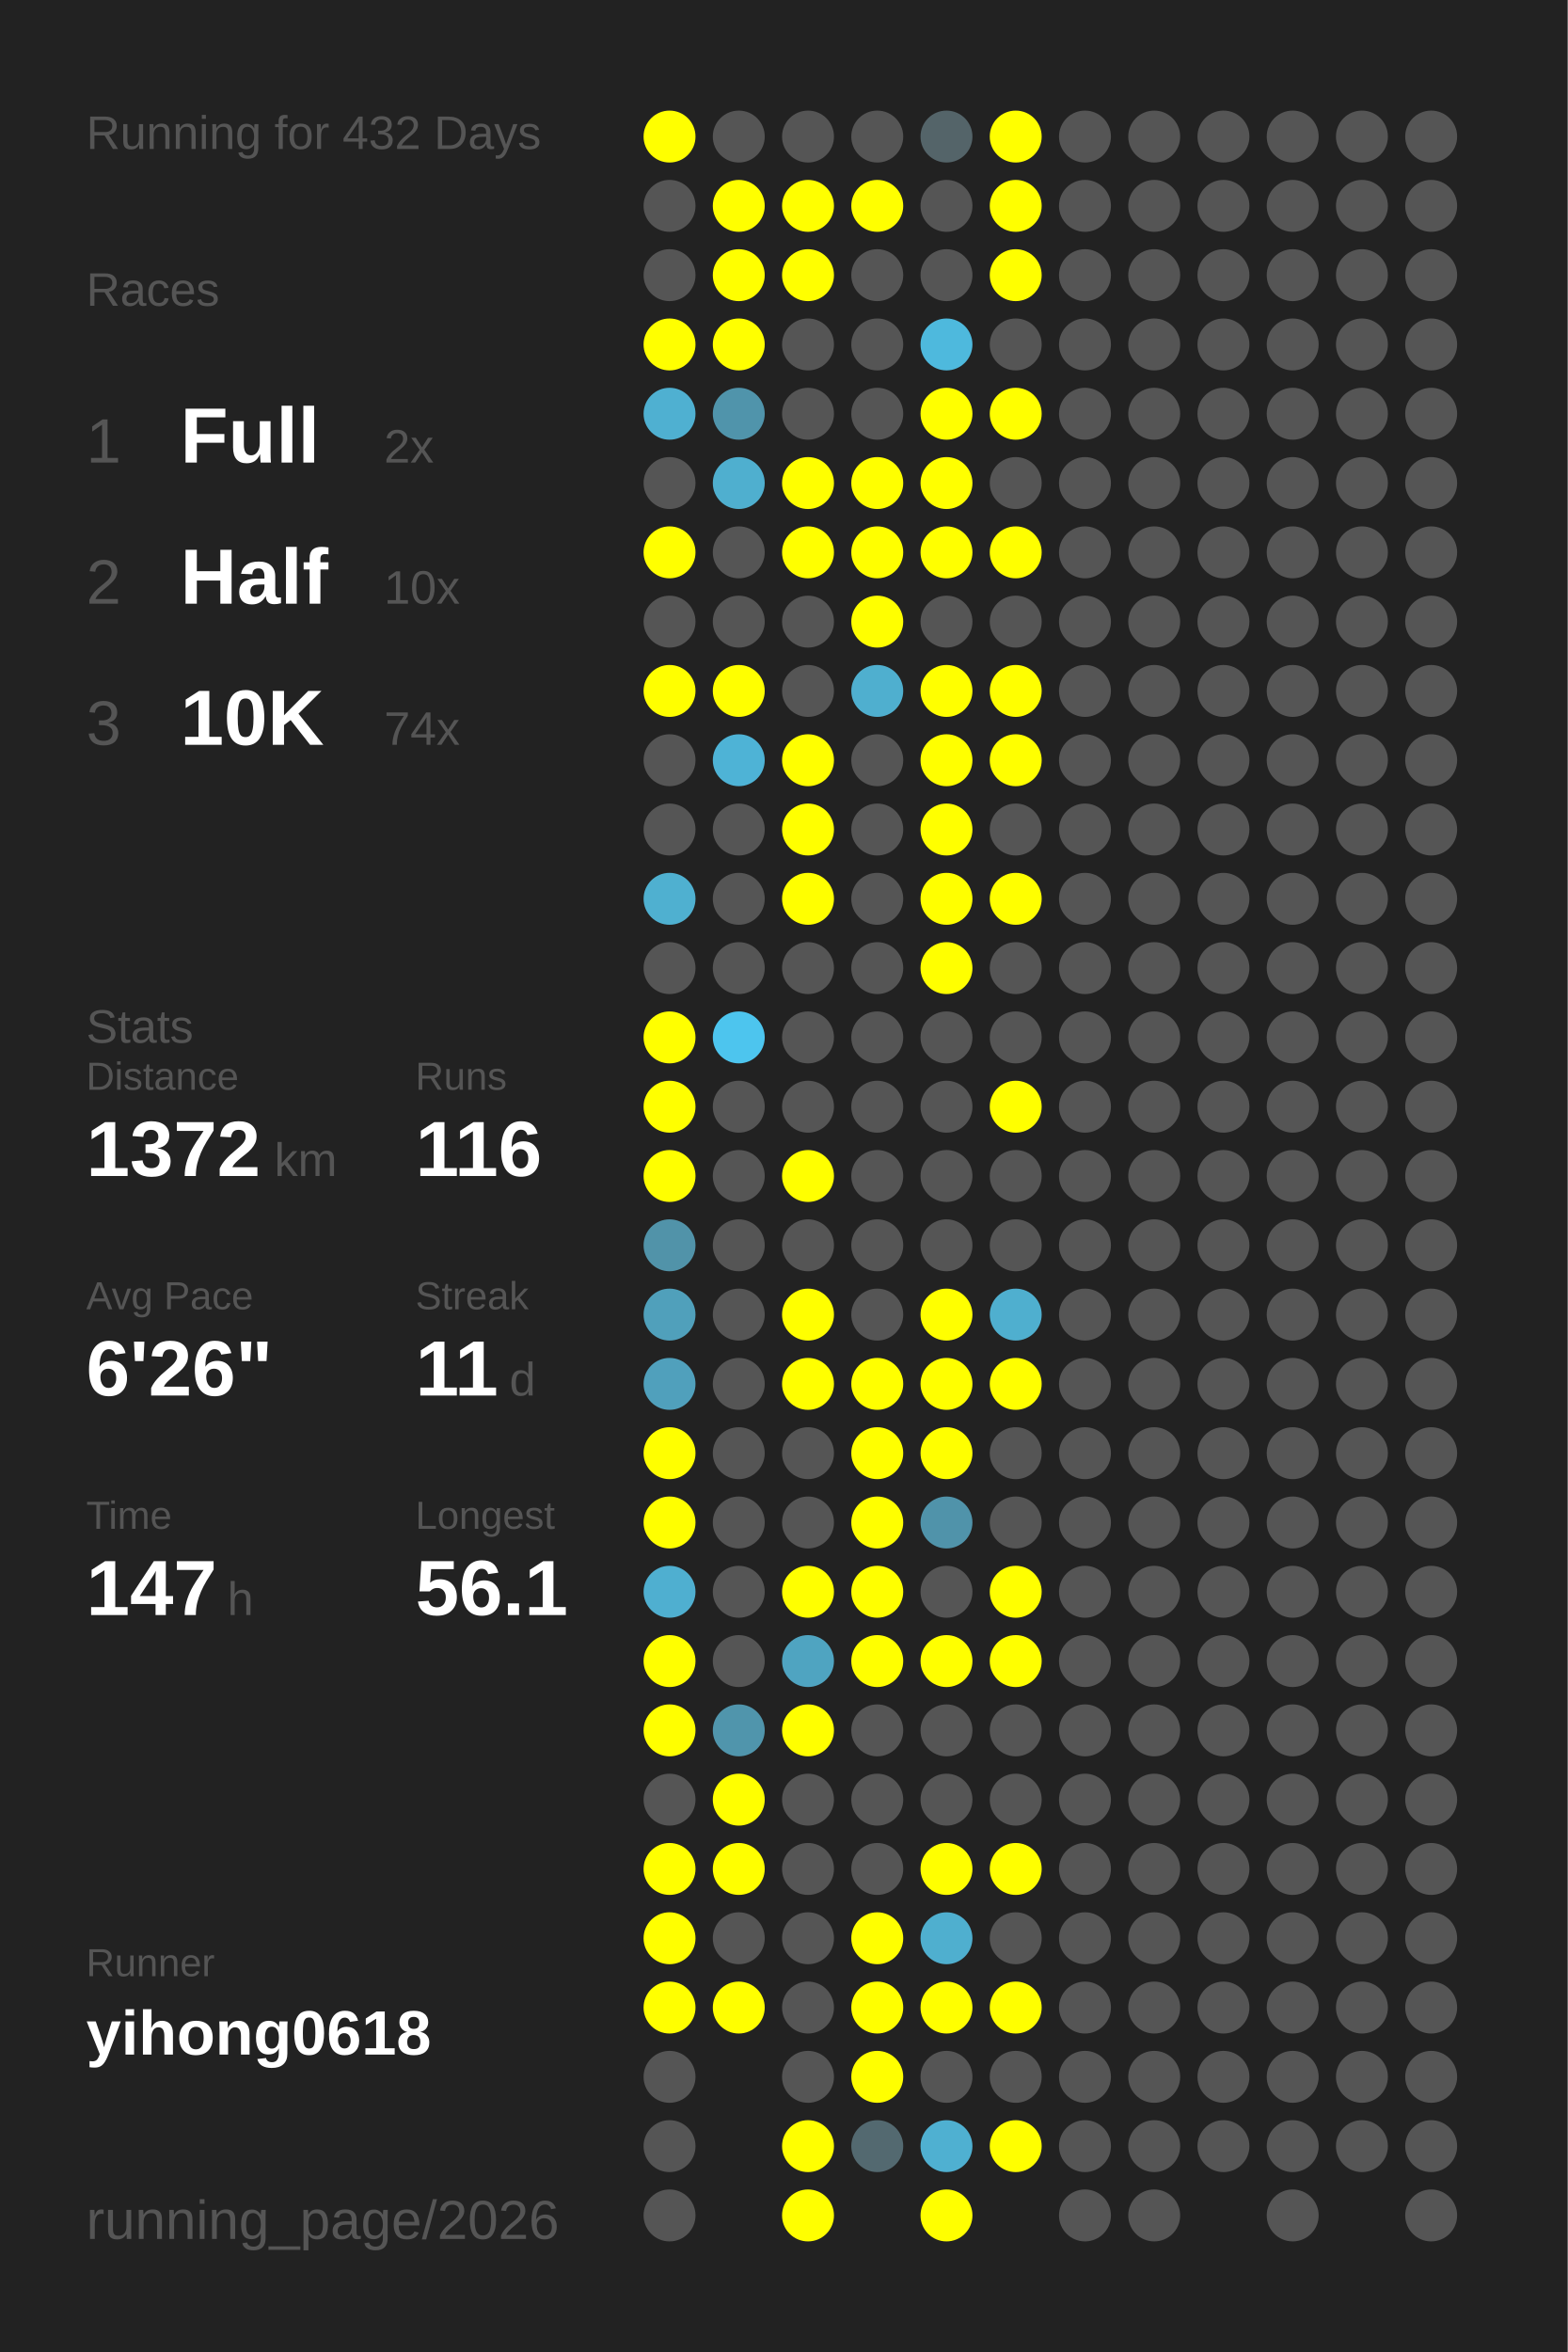
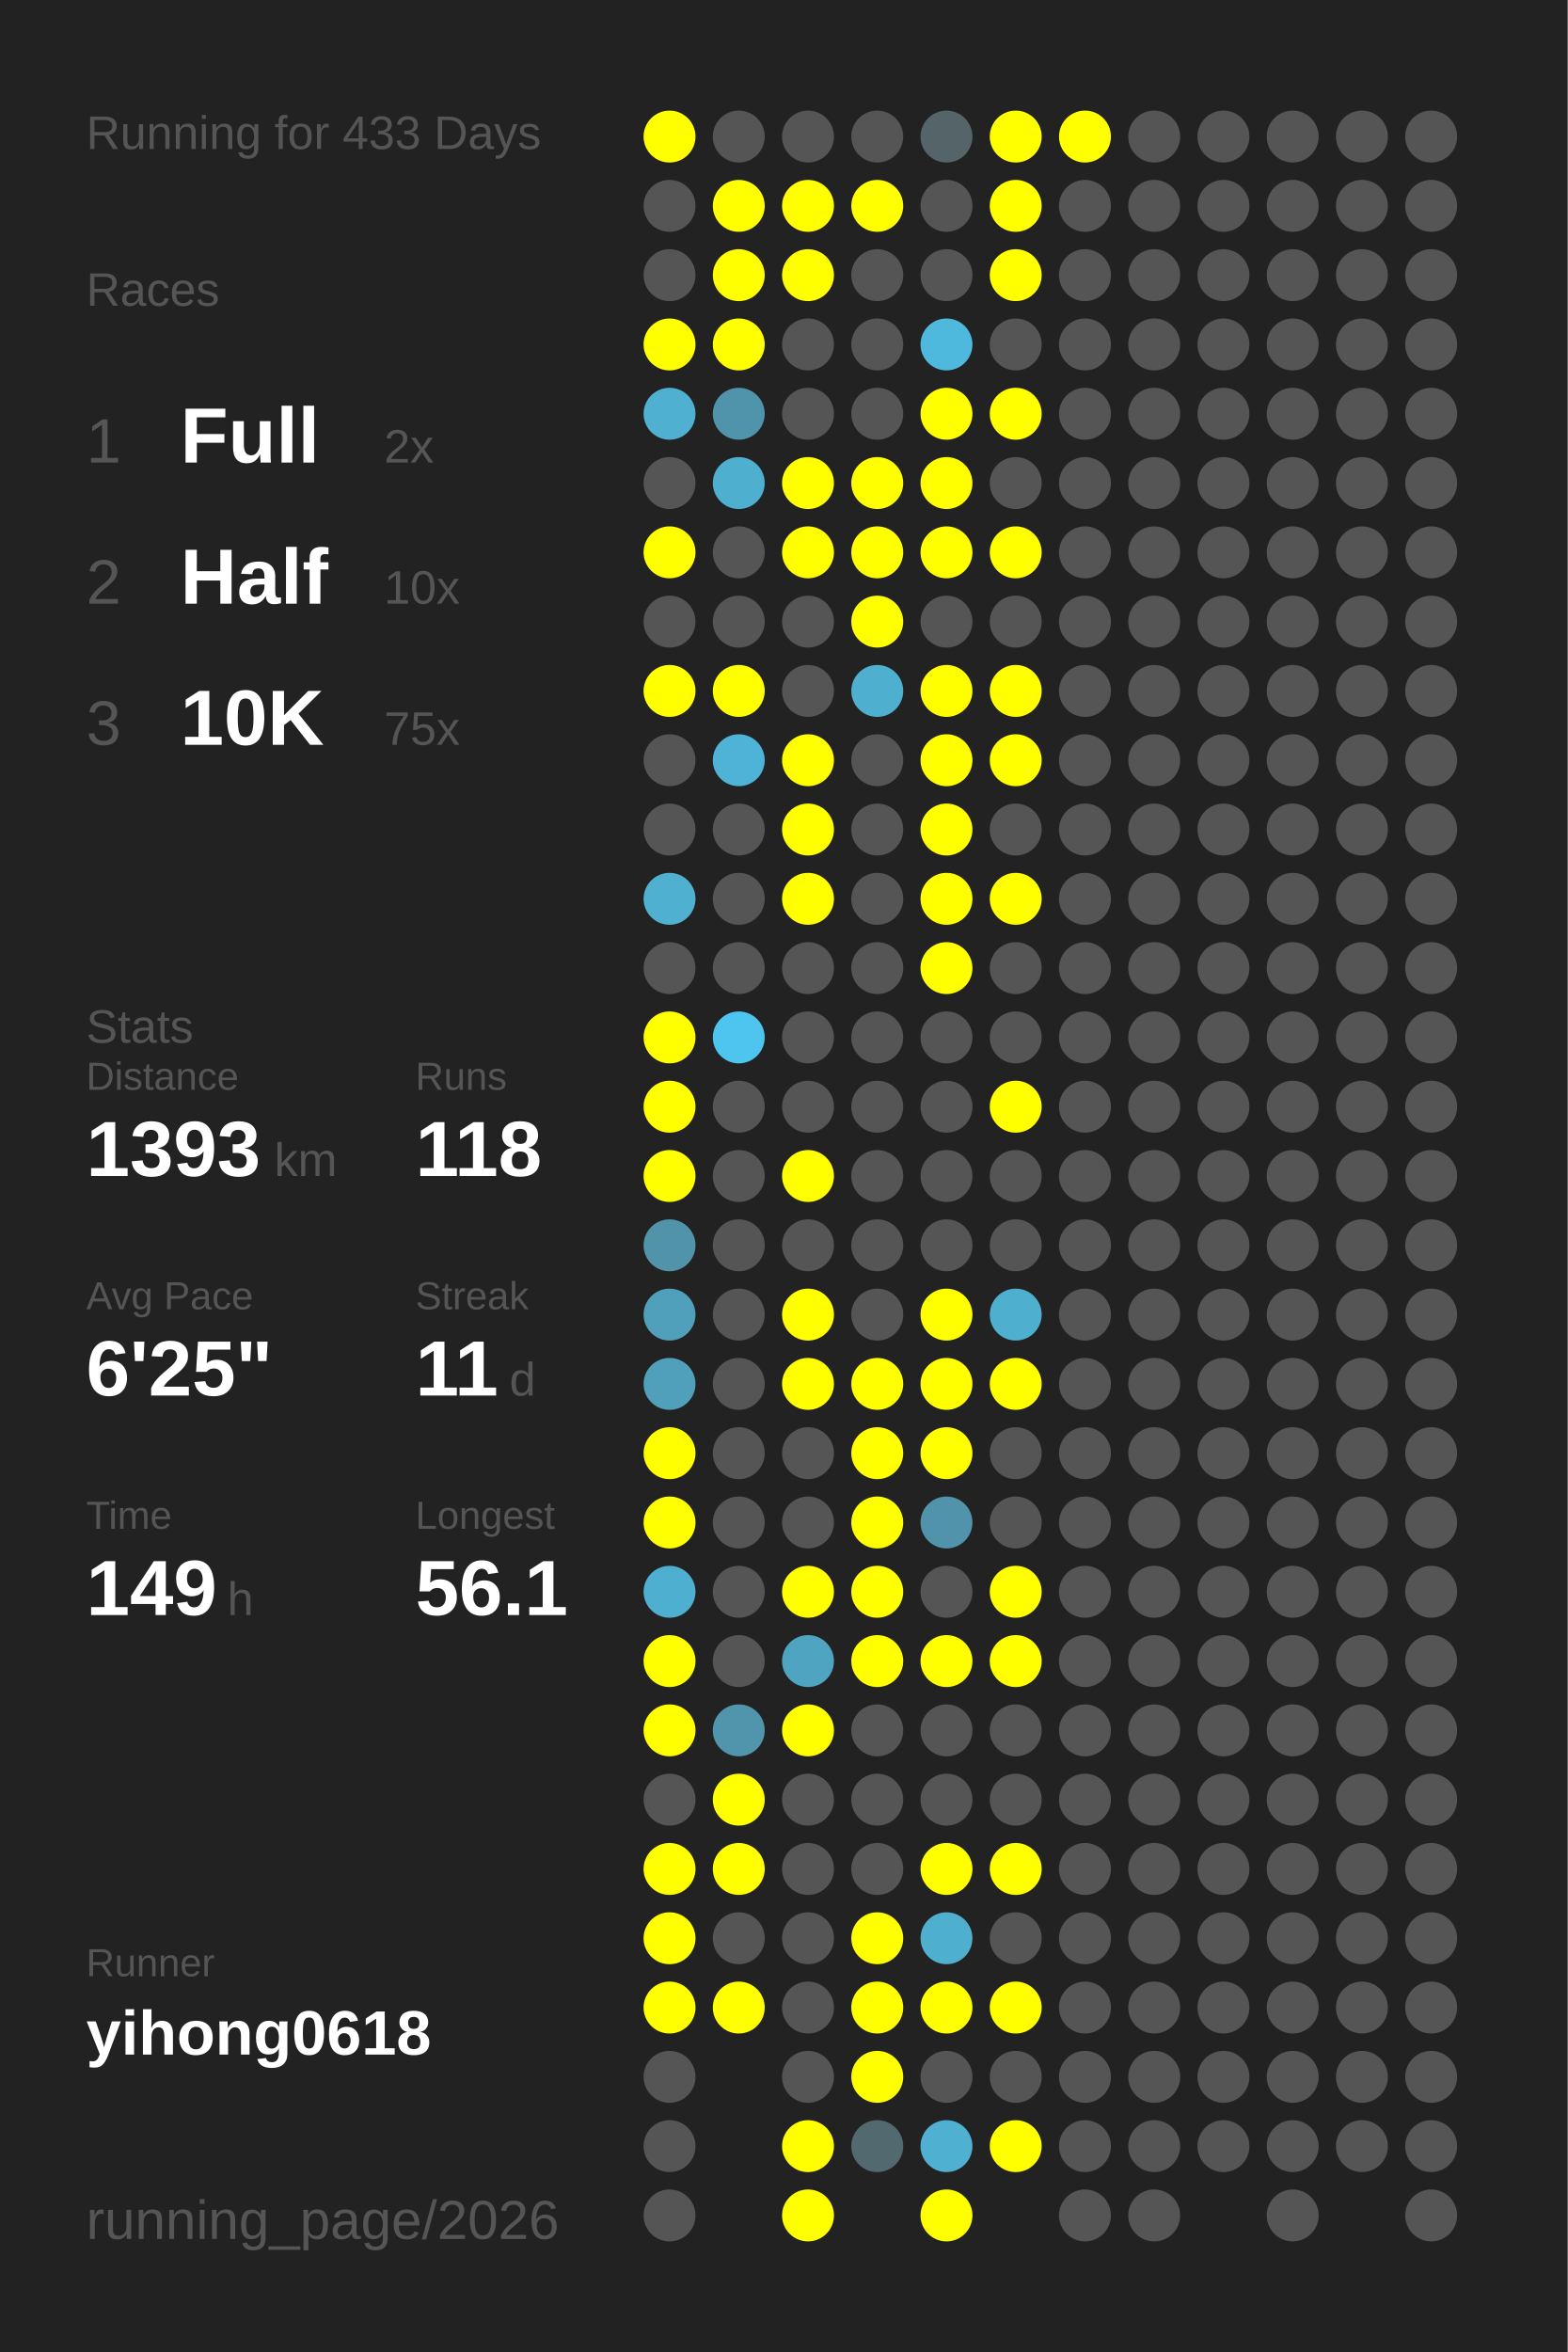
<svg xmlns="http://www.w3.org/2000/svg" baseProfile="full" height="300mm" version="1.1" viewBox="0,0,200,300" width="200mm">
  <defs />
  <rect fill="#222222" height="300" width="200" x="0" y="0" />
-   <text fill="#555555" style="font-size:6px; font-family:Arial;" x="11" y="19">Running for 432 Days</text>
+   <text fill="#555555" style="font-size:6px; font-family:Arial;" x="11" y="19">Running for 433 Days</text>
  <text fill="#555555" style="font-size:6px; font-family:Arial;" x="11" y="39">Races</text>
  <text fill="#555555" style="font-size:8px; font-family:Arial;" x="11" y="59">1</text>
  <text fill="#FFFFFF" style="font-size:10px; font-family:Arial; font-weight:bold;" x="23" y="59">Full</text>
  <text fill="#555555" style="font-size:6px; font-family:Arial;" x="49" y="59">2x</text>
  <text fill="#555555" style="font-size:8px; font-family:Arial;" x="11" y="77">2</text>
  <text fill="#FFFFFF" style="font-size:10px; font-family:Arial; font-weight:bold;" x="23" y="77">Half</text>
  <text fill="#555555" style="font-size:6px; font-family:Arial;" x="49" y="77">10x</text>
  <text fill="#555555" style="font-size:8px; font-family:Arial;" x="11" y="95">3</text>
  <text fill="#FFFFFF" style="font-size:10px; font-family:Arial; font-weight:bold;" x="23" y="95">10K</text>
-   <text fill="#555555" style="font-size:6px; font-family:Arial;" x="49" y="95">74x</text>
+   <text fill="#555555" style="font-size:6px; font-family:Arial;" x="49" y="95">75x</text>
  <text fill="#555555" style="font-size:6px; font-family:Arial;" x="11" y="133">Stats</text>
  <text fill="#555555" style="font-size:5px; font-family:Arial;" x="11" y="139">Distance</text>
-   <text fill="#FFFFFF" style="font-size:10px; font-family:Arial; font-weight:bold;" x="11" y="150">1372</text>
+   <text fill="#FFFFFF" style="font-size:10px; font-family:Arial; font-weight:bold;" x="11" y="150">1393</text>
  <text fill="#555555" style="font-size:6px; font-family:Arial;" x="35" y="150">km</text>
  <text fill="#555555" style="font-size:5px; font-family:Arial;" x="53" y="139">Runs</text>
-   <text fill="#FFFFFF" style="font-size:10px; font-family:Arial; font-weight:bold;" x="53" y="150">116</text>
+   <text fill="#FFFFFF" style="font-size:10px; font-family:Arial; font-weight:bold;" x="53" y="150">118</text>
  <text fill="#555555" style="font-size:5px; font-family:Arial;" x="11" y="167">Avg Pace</text>
-   <text fill="#FFFFFF" style="font-size:10px; font-family:Arial; font-weight:bold;" x="11" y="178">6'26"</text>
+   <text fill="#FFFFFF" style="font-size:10px; font-family:Arial; font-weight:bold;" x="11" y="178">6'25"</text>
  <text fill="#555555" style="font-size:5px; font-family:Arial;" x="53" y="167">Streak</text>
  <text fill="#FFFFFF" style="font-size:10px; font-family:Arial; font-weight:bold;" x="53" y="178">11</text>
  <text fill="#555555" style="font-size:6px; font-family:Arial;" x="65" y="178">d</text>
  <text fill="#555555" style="font-size:5px; font-family:Arial;" x="11" y="195">Time</text>
-   <text fill="#FFFFFF" style="font-size:10px; font-family:Arial; font-weight:bold;" x="11" y="206">147</text>
+   <text fill="#FFFFFF" style="font-size:10px; font-family:Arial; font-weight:bold;" x="11" y="206">149</text>
  <text fill="#555555" style="font-size:6px; font-family:Arial;" x="29" y="206">h</text>
  <text fill="#555555" style="font-size:5px; font-family:Arial;" x="53" y="195">Longest</text>
  <text fill="#FFFFFF" style="font-size:10px; font-family:Arial; font-weight:bold;" x="53" y="206">56.1</text>
  <text fill="#555555" style="font-size:5px; font-family:Arial;" x="11" y="252.065">Runner</text>
  <text fill="#FFFFFF" style="font-size:8px; font-family:Arial; font-weight:bold;" x="11" y="262.065">yihong0618</text>
  <text fill="#555555" style="font-size:7px; font-family:Arial;" x="11" y="285.581">running_page/2026</text>
  <circle cx="85.417" cy="17.419" fill="#FFFF00" r="3.312" />
  <circle cx="85.417" cy="26.258" fill="#555555" r="3.312" />
  <circle cx="85.417" cy="35.097" fill="#555555" r="3.312" />
  <circle cx="85.417" cy="43.935" fill="#FFFF00" r="3.312" />
  <circle cx="85.417" cy="52.774" fill="#4fb0d1" r="3.312" />
  <circle cx="85.417" cy="61.613" fill="#555555" r="3.312" />
  <circle cx="85.417" cy="70.452" fill="#FFFF00" r="3.312" />
  <circle cx="85.417" cy="79.29" fill="#555555" r="3.312" />
  <circle cx="85.417" cy="88.129" fill="#FFFF00" r="3.312" />
  <circle cx="85.417" cy="96.968" fill="#555555" r="3.312" />
  <circle cx="85.417" cy="105.806" fill="#555555" r="3.312" />
  <circle cx="85.417" cy="114.645" fill="#4fb0d0" r="3.312" />
  <circle cx="85.417" cy="123.484" fill="#555555" r="3.312" />
  <circle cx="85.417" cy="132.323" fill="#FFFF00" r="3.312" />
  <circle cx="85.417" cy="141.161" fill="#FFFF00" r="3.312" />
  <circle cx="85.417" cy="150" fill="#FFFF00" r="3.312" />
  <circle cx="85.417" cy="158.839" fill="#5193a9" r="3.312" />
  <circle cx="85.417" cy="167.677" fill="#50a0bb" r="3.312" />
  <circle cx="85.417" cy="176.516" fill="#50a0bc" r="3.312" />
  <circle cx="85.417" cy="185.355" fill="#FFFF00" r="3.312" />
  <circle cx="85.417" cy="194.194" fill="#FFFF00" r="3.312" />
  <circle cx="85.417" cy="203.032" fill="#4fafd0" r="3.312" />
  <circle cx="85.417" cy="211.871" fill="#FFFF00" r="3.312" />
  <circle cx="85.417" cy="220.71" fill="#FFFF00" r="3.312" />
  <circle cx="85.417" cy="229.548" fill="#555555" r="3.312" />
  <circle cx="85.417" cy="238.387" fill="#FFFF00" r="3.312" />
  <circle cx="85.417" cy="247.226" fill="#FFFF00" r="3.312" />
  <circle cx="85.417" cy="256.065" fill="#FFFF00" r="3.312" />
  <circle cx="85.417" cy="264.903" fill="#555555" r="3.312" />
  <circle cx="85.417" cy="273.742" fill="#555555" r="3.312" />
  <circle cx="85.417" cy="282.581" fill="#555555" r="3.312" />
  <circle cx="94.25" cy="17.419" fill="#555555" r="3.312" />
  <circle cx="94.25" cy="26.258" fill="#FFFF00" r="3.312" />
  <circle cx="94.25" cy="35.097" fill="#FFFF00" r="3.312" />
  <circle cx="94.25" cy="43.935" fill="#FFFF00" r="3.312" />
  <circle cx="94.25" cy="52.774" fill="#5094ab" r="3.312" />
  <circle cx="94.25" cy="61.613" fill="#4fafcf" r="3.312" />
  <circle cx="94.25" cy="70.452" fill="#555555" r="3.312" />
  <circle cx="94.25" cy="79.29" fill="#555555" r="3.312" />
  <circle cx="94.25" cy="88.129" fill="#FFFF00" r="3.312" />
  <circle cx="94.25" cy="96.968" fill="#4eb3d6" r="3.312" />
  <circle cx="94.25" cy="105.806" fill="#555555" r="3.312" />
  <circle cx="94.25" cy="114.645" fill="#555555" r="3.312" />
  <circle cx="94.25" cy="123.484" fill="#555555" r="3.312" />
  <circle cx="94.25" cy="132.323" fill="#4dc5ee" r="3.312" />
  <circle cx="94.25" cy="141.161" fill="#555555" r="3.312" />
  <circle cx="94.25" cy="150" fill="#555555" r="3.312" />
  <circle cx="94.25" cy="158.839" fill="#555555" r="3.312" />
  <circle cx="94.25" cy="167.677" fill="#555555" r="3.312" />
  <circle cx="94.25" cy="176.516" fill="#555555" r="3.312" />
  <circle cx="94.25" cy="185.355" fill="#555555" r="3.312" />
  <circle cx="94.25" cy="194.194" fill="#555555" r="3.312" />
  <circle cx="94.25" cy="203.032" fill="#555555" r="3.312" />
  <circle cx="94.25" cy="211.871" fill="#555555" r="3.312" />
  <circle cx="94.25" cy="220.71" fill="#5095ac" r="3.312" />
  <circle cx="94.25" cy="229.548" fill="#FFFF00" r="3.312" />
  <circle cx="94.25" cy="238.387" fill="#FFFF00" r="3.312" />
  <circle cx="94.25" cy="247.226" fill="#555555" r="3.312" />
  <circle cx="94.25" cy="256.065" fill="#FFFF00" r="3.312" />
  <circle cx="103.083" cy="17.419" fill="#555555" r="3.312" />
  <circle cx="103.083" cy="26.258" fill="#FFFF00" r="3.312" />
  <circle cx="103.083" cy="35.097" fill="#FFFF00" r="3.312" />
  <circle cx="103.083" cy="43.935" fill="#555555" r="3.312" />
  <circle cx="103.083" cy="52.774" fill="#555555" r="3.312" />
  <circle cx="103.083" cy="61.613" fill="#FFFF00" r="3.312" />
  <circle cx="103.083" cy="70.452" fill="#FFFF00" r="3.312" />
  <circle cx="103.083" cy="79.29" fill="#555555" r="3.312" />
  <circle cx="103.083" cy="88.129" fill="#555555" r="3.312" />
  <circle cx="103.083" cy="96.968" fill="#FFFF00" r="3.312" />
  <circle cx="103.083" cy="105.806" fill="#FFFF00" r="3.312" />
  <circle cx="103.083" cy="114.645" fill="#FFFF00" r="3.312" />
  <circle cx="103.083" cy="123.484" fill="#555555" r="3.312" />
  <circle cx="103.083" cy="132.323" fill="#555555" r="3.312" />
  <circle cx="103.083" cy="141.161" fill="#555555" r="3.312" />
  <circle cx="103.083" cy="150" fill="#FFFF00" r="3.312" />
  <circle cx="103.083" cy="158.839" fill="#555555" r="3.312" />
  <circle cx="103.083" cy="167.677" fill="#FFFF00" r="3.312" />
  <circle cx="103.083" cy="176.516" fill="#FFFF00" r="3.312" />
  <circle cx="103.083" cy="185.355" fill="#555555" r="3.312" />
  <circle cx="103.083" cy="194.194" fill="#555555" r="3.312" />
  <circle cx="103.083" cy="203.032" fill="#FFFF00" r="3.312" />
  <circle cx="103.083" cy="211.871" fill="#4fa4c1" r="3.312" />
  <circle cx="103.083" cy="220.71" fill="#FFFF00" r="3.312" />
  <circle cx="103.083" cy="229.548" fill="#555555" r="3.312" />
  <circle cx="103.083" cy="238.387" fill="#555555" r="3.312" />
  <circle cx="103.083" cy="247.226" fill="#555555" r="3.312" />
  <circle cx="103.083" cy="256.065" fill="#555555" r="3.312" />
  <circle cx="103.083" cy="264.903" fill="#555555" r="3.312" />
  <circle cx="103.083" cy="273.742" fill="#FFFF00" r="3.312" />
  <circle cx="103.083" cy="282.581" fill="#FFFF00" r="3.312" />
  <circle cx="111.917" cy="17.419" fill="#555555" r="3.312" />
  <circle cx="111.917" cy="26.258" fill="#FFFF00" r="3.312" />
  <circle cx="111.917" cy="35.097" fill="#555555" r="3.312" />
  <circle cx="111.917" cy="43.935" fill="#555555" r="3.312" />
  <circle cx="111.917" cy="52.774" fill="#555555" r="3.312" />
  <circle cx="111.917" cy="61.613" fill="#FFFF00" r="3.312" />
  <circle cx="111.917" cy="70.452" fill="#FFFF00" r="3.312" />
  <circle cx="111.917" cy="79.29" fill="#FFFF00" r="3.312" />
  <circle cx="111.917" cy="88.129" fill="#4fafcf" r="3.312" />
  <circle cx="111.917" cy="96.968" fill="#555555" r="3.312" />
  <circle cx="111.917" cy="105.806" fill="#555555" r="3.312" />
  <circle cx="111.917" cy="114.645" fill="#555555" r="3.312" />
  <circle cx="111.917" cy="123.484" fill="#555555" r="3.312" />
  <circle cx="111.917" cy="132.323" fill="#555555" r="3.312" />
  <circle cx="111.917" cy="141.161" fill="#555555" r="3.312" />
  <circle cx="111.917" cy="150" fill="#555555" r="3.312" />
  <circle cx="111.917" cy="158.839" fill="#555555" r="3.312" />
  <circle cx="111.917" cy="167.677" fill="#555555" r="3.312" />
  <circle cx="111.917" cy="176.516" fill="#FFFF00" r="3.312" />
  <circle cx="111.917" cy="185.355" fill="#FFFF00" r="3.312" />
  <circle cx="111.917" cy="194.194" fill="#FFFF00" r="3.312" />
  <circle cx="111.917" cy="203.032" fill="#FFFF00" r="3.312" />
  <circle cx="111.917" cy="211.871" fill="#FFFF00" r="3.312" />
  <circle cx="111.917" cy="220.71" fill="#555555" r="3.312" />
  <circle cx="111.917" cy="229.548" fill="#555555" r="3.312" />
  <circle cx="111.917" cy="238.387" fill="#555555" r="3.312" />
  <circle cx="111.917" cy="247.226" fill="#FFFF00" r="3.312" />
  <circle cx="111.917" cy="256.065" fill="#FFFF00" r="3.312" />
  <circle cx="111.917" cy="264.903" fill="#FFFF00" r="3.312" />
  <circle cx="111.917" cy="273.742" fill="#536970" r="3.312" />
  <circle cx="120.75" cy="17.419" fill="#546469" r="3.312" />
  <circle cx="120.75" cy="26.258" fill="#555555" r="3.312" />
  <circle cx="120.75" cy="35.097" fill="#555555" r="3.312" />
  <circle cx="120.75" cy="43.935" fill="#4eb9dd" r="3.312" />
  <circle cx="120.75" cy="52.774" fill="#FFFF00" r="3.312" />
  <circle cx="120.75" cy="61.613" fill="#FFFF00" r="3.312" />
  <circle cx="120.75" cy="70.452" fill="#FFFF00" r="3.312" />
  <circle cx="120.75" cy="79.29" fill="#555555" r="3.312" />
  <circle cx="120.75" cy="88.129" fill="#FFFF00" r="3.312" />
  <circle cx="120.75" cy="96.968" fill="#FFFF00" r="3.312" />
  <circle cx="120.75" cy="105.806" fill="#FFFF00" r="3.312" />
  <circle cx="120.75" cy="114.645" fill="#FFFF00" r="3.312" />
  <circle cx="120.75" cy="123.484" fill="#FFFF00" r="3.312" />
  <circle cx="120.75" cy="132.323" fill="#555555" r="3.312" />
  <circle cx="120.75" cy="141.161" fill="#555555" r="3.312" />
  <circle cx="120.75" cy="150" fill="#555555" r="3.312" />
  <circle cx="120.75" cy="158.839" fill="#555555" r="3.312" />
  <circle cx="120.75" cy="167.677" fill="#FFFF00" r="3.312" />
  <circle cx="120.75" cy="176.516" fill="#FFFF00" r="3.312" />
  <circle cx="120.75" cy="185.355" fill="#FFFF00" r="3.312" />
  <circle cx="120.75" cy="194.194" fill="#5093aa" r="3.312" />
  <circle cx="120.75" cy="203.032" fill="#555555" r="3.312" />
  <circle cx="120.75" cy="211.871" fill="#FFFF00" r="3.312" />
  <circle cx="120.75" cy="220.71" fill="#555555" r="3.312" />
  <circle cx="120.75" cy="229.548" fill="#555555" r="3.312" />
  <circle cx="120.75" cy="238.387" fill="#FFFF00" r="3.312" />
  <circle cx="120.75" cy="247.226" fill="#4fafcf" r="3.312" />
  <circle cx="120.75" cy="256.065" fill="#FFFF00" r="3.312" />
  <circle cx="120.75" cy="264.903" fill="#555555" r="3.312" />
  <circle cx="120.75" cy="273.742" fill="#4fb0d1" r="3.312" />
  <circle cx="120.75" cy="282.581" fill="#FFFF00" r="3.312" />
  <circle cx="129.583" cy="17.419" fill="#FFFF00" r="3.312" />
  <circle cx="129.583" cy="26.258" fill="#FFFF00" r="3.312" />
  <circle cx="129.583" cy="35.097" fill="#FFFF00" r="3.312" />
  <circle cx="129.583" cy="43.935" fill="#555555" r="3.312" />
  <circle cx="129.583" cy="52.774" fill="#FFFF00" r="3.312" />
  <circle cx="129.583" cy="61.613" fill="#555555" r="3.312" />
  <circle cx="129.583" cy="70.452" fill="#FFFF00" r="3.312" />
  <circle cx="129.583" cy="79.29" fill="#555555" r="3.312" />
  <circle cx="129.583" cy="88.129" fill="#FFFF00" r="3.312" />
  <circle cx="129.583" cy="96.968" fill="#FFFF00" r="3.312" />
  <circle cx="129.583" cy="105.806" fill="#555555" r="3.312" />
  <circle cx="129.583" cy="114.645" fill="#FFFF00" r="3.312" />
  <circle cx="129.583" cy="123.484" fill="#555555" r="3.312" />
  <circle cx="129.583" cy="132.323" fill="#555555" r="3.312" />
  <circle cx="129.583" cy="141.161" fill="#FFFF00" r="3.312" />
  <circle cx="129.583" cy="150" fill="#555555" r="3.312" />
  <circle cx="129.583" cy="158.839" fill="#555555" r="3.312" />
  <circle cx="129.583" cy="167.677" fill="#4fafcf" r="3.312" />
  <circle cx="129.583" cy="176.516" fill="#FFFF00" r="3.312" />
  <circle cx="129.583" cy="185.355" fill="#555555" r="3.312" />
  <circle cx="129.583" cy="194.194" fill="#555555" r="3.312" />
  <circle cx="129.583" cy="203.032" fill="#FFFF00" r="3.312" />
  <circle cx="129.583" cy="211.871" fill="#FFFF00" r="3.312" />
  <circle cx="129.583" cy="220.71" fill="#555555" r="3.312" />
  <circle cx="129.583" cy="229.548" fill="#555555" r="3.312" />
  <circle cx="129.583" cy="238.387" fill="#FFFF00" r="3.312" />
  <circle cx="129.583" cy="247.226" fill="#555555" r="3.312" />
  <circle cx="129.583" cy="256.065" fill="#FFFF00" r="3.312" />
  <circle cx="129.583" cy="264.903" fill="#555555" r="3.312" />
  <circle cx="129.583" cy="273.742" fill="#FFFF00" r="3.312" />
-   <circle cx="138.417" cy="17.419" fill="#555555" r="3.312" />
+   <circle cx="138.417" cy="17.419" fill="#FFFF00" r="3.312" />
  <circle cx="138.417" cy="26.258" fill="#555555" r="3.312" />
  <circle cx="138.417" cy="35.097" fill="#555555" r="3.312" />
  <circle cx="138.417" cy="43.935" fill="#555555" r="3.312" />
  <circle cx="138.417" cy="52.774" fill="#555555" r="3.312" />
  <circle cx="138.417" cy="61.613" fill="#555555" r="3.312" />
  <circle cx="138.417" cy="70.452" fill="#555555" r="3.312" />
  <circle cx="138.417" cy="79.29" fill="#555555" r="3.312" />
  <circle cx="138.417" cy="88.129" fill="#555555" r="3.312" />
  <circle cx="138.417" cy="96.968" fill="#555555" r="3.312" />
  <circle cx="138.417" cy="105.806" fill="#555555" r="3.312" />
  <circle cx="138.417" cy="114.645" fill="#555555" r="3.312" />
  <circle cx="138.417" cy="123.484" fill="#555555" r="3.312" />
  <circle cx="138.417" cy="132.323" fill="#555555" r="3.312" />
  <circle cx="138.417" cy="141.161" fill="#555555" r="3.312" />
  <circle cx="138.417" cy="150" fill="#555555" r="3.312" />
  <circle cx="138.417" cy="158.839" fill="#555555" r="3.312" />
  <circle cx="138.417" cy="167.677" fill="#555555" r="3.312" />
  <circle cx="138.417" cy="176.516" fill="#555555" r="3.312" />
  <circle cx="138.417" cy="185.355" fill="#555555" r="3.312" />
  <circle cx="138.417" cy="194.194" fill="#555555" r="3.312" />
  <circle cx="138.417" cy="203.032" fill="#555555" r="3.312" />
  <circle cx="138.417" cy="211.871" fill="#555555" r="3.312" />
  <circle cx="138.417" cy="220.71" fill="#555555" r="3.312" />
  <circle cx="138.417" cy="229.548" fill="#555555" r="3.312" />
  <circle cx="138.417" cy="238.387" fill="#555555" r="3.312" />
  <circle cx="138.417" cy="247.226" fill="#555555" r="3.312" />
  <circle cx="138.417" cy="256.065" fill="#555555" r="3.312" />
  <circle cx="138.417" cy="264.903" fill="#555555" r="3.312" />
  <circle cx="138.417" cy="273.742" fill="#555555" r="3.312" />
  <circle cx="138.417" cy="282.581" fill="#555555" r="3.312" />
  <circle cx="147.25" cy="17.419" fill="#555555" r="3.312" />
  <circle cx="147.25" cy="26.258" fill="#555555" r="3.312" />
  <circle cx="147.25" cy="35.097" fill="#555555" r="3.312" />
  <circle cx="147.25" cy="43.935" fill="#555555" r="3.312" />
  <circle cx="147.25" cy="52.774" fill="#555555" r="3.312" />
  <circle cx="147.25" cy="61.613" fill="#555555" r="3.312" />
  <circle cx="147.25" cy="70.452" fill="#555555" r="3.312" />
  <circle cx="147.25" cy="79.29" fill="#555555" r="3.312" />
  <circle cx="147.25" cy="88.129" fill="#555555" r="3.312" />
  <circle cx="147.25" cy="96.968" fill="#555555" r="3.312" />
  <circle cx="147.25" cy="105.806" fill="#555555" r="3.312" />
  <circle cx="147.25" cy="114.645" fill="#555555" r="3.312" />
  <circle cx="147.25" cy="123.484" fill="#555555" r="3.312" />
  <circle cx="147.25" cy="132.323" fill="#555555" r="3.312" />
  <circle cx="147.25" cy="141.161" fill="#555555" r="3.312" />
  <circle cx="147.25" cy="150" fill="#555555" r="3.312" />
  <circle cx="147.25" cy="158.839" fill="#555555" r="3.312" />
  <circle cx="147.25" cy="167.677" fill="#555555" r="3.312" />
  <circle cx="147.25" cy="176.516" fill="#555555" r="3.312" />
  <circle cx="147.25" cy="185.355" fill="#555555" r="3.312" />
  <circle cx="147.25" cy="194.194" fill="#555555" r="3.312" />
  <circle cx="147.25" cy="203.032" fill="#555555" r="3.312" />
  <circle cx="147.25" cy="211.871" fill="#555555" r="3.312" />
  <circle cx="147.25" cy="220.71" fill="#555555" r="3.312" />
  <circle cx="147.25" cy="229.548" fill="#555555" r="3.312" />
  <circle cx="147.25" cy="238.387" fill="#555555" r="3.312" />
  <circle cx="147.25" cy="247.226" fill="#555555" r="3.312" />
  <circle cx="147.25" cy="256.065" fill="#555555" r="3.312" />
  <circle cx="147.25" cy="264.903" fill="#555555" r="3.312" />
  <circle cx="147.25" cy="273.742" fill="#555555" r="3.312" />
  <circle cx="147.25" cy="282.581" fill="#555555" r="3.312" />
  <circle cx="156.083" cy="17.419" fill="#555555" r="3.312" />
  <circle cx="156.083" cy="26.258" fill="#555555" r="3.312" />
  <circle cx="156.083" cy="35.097" fill="#555555" r="3.312" />
  <circle cx="156.083" cy="43.935" fill="#555555" r="3.312" />
  <circle cx="156.083" cy="52.774" fill="#555555" r="3.312" />
  <circle cx="156.083" cy="61.613" fill="#555555" r="3.312" />
  <circle cx="156.083" cy="70.452" fill="#555555" r="3.312" />
  <circle cx="156.083" cy="79.29" fill="#555555" r="3.312" />
  <circle cx="156.083" cy="88.129" fill="#555555" r="3.312" />
  <circle cx="156.083" cy="96.968" fill="#555555" r="3.312" />
  <circle cx="156.083" cy="105.806" fill="#555555" r="3.312" />
  <circle cx="156.083" cy="114.645" fill="#555555" r="3.312" />
  <circle cx="156.083" cy="123.484" fill="#555555" r="3.312" />
  <circle cx="156.083" cy="132.323" fill="#555555" r="3.312" />
  <circle cx="156.083" cy="141.161" fill="#555555" r="3.312" />
  <circle cx="156.083" cy="150" fill="#555555" r="3.312" />
  <circle cx="156.083" cy="158.839" fill="#555555" r="3.312" />
  <circle cx="156.083" cy="167.677" fill="#555555" r="3.312" />
  <circle cx="156.083" cy="176.516" fill="#555555" r="3.312" />
  <circle cx="156.083" cy="185.355" fill="#555555" r="3.312" />
  <circle cx="156.083" cy="194.194" fill="#555555" r="3.312" />
  <circle cx="156.083" cy="203.032" fill="#555555" r="3.312" />
  <circle cx="156.083" cy="211.871" fill="#555555" r="3.312" />
  <circle cx="156.083" cy="220.71" fill="#555555" r="3.312" />
  <circle cx="156.083" cy="229.548" fill="#555555" r="3.312" />
  <circle cx="156.083" cy="238.387" fill="#555555" r="3.312" />
  <circle cx="156.083" cy="247.226" fill="#555555" r="3.312" />
  <circle cx="156.083" cy="256.065" fill="#555555" r="3.312" />
  <circle cx="156.083" cy="264.903" fill="#555555" r="3.312" />
  <circle cx="156.083" cy="273.742" fill="#555555" r="3.312" />
  <circle cx="164.917" cy="17.419" fill="#555555" r="3.312" />
  <circle cx="164.917" cy="26.258" fill="#555555" r="3.312" />
  <circle cx="164.917" cy="35.097" fill="#555555" r="3.312" />
  <circle cx="164.917" cy="43.935" fill="#555555" r="3.312" />
  <circle cx="164.917" cy="52.774" fill="#555555" r="3.312" />
  <circle cx="164.917" cy="61.613" fill="#555555" r="3.312" />
  <circle cx="164.917" cy="70.452" fill="#555555" r="3.312" />
  <circle cx="164.917" cy="79.29" fill="#555555" r="3.312" />
  <circle cx="164.917" cy="88.129" fill="#555555" r="3.312" />
  <circle cx="164.917" cy="96.968" fill="#555555" r="3.312" />
  <circle cx="164.917" cy="105.806" fill="#555555" r="3.312" />
  <circle cx="164.917" cy="114.645" fill="#555555" r="3.312" />
  <circle cx="164.917" cy="123.484" fill="#555555" r="3.312" />
  <circle cx="164.917" cy="132.323" fill="#555555" r="3.312" />
  <circle cx="164.917" cy="141.161" fill="#555555" r="3.312" />
  <circle cx="164.917" cy="150" fill="#555555" r="3.312" />
  <circle cx="164.917" cy="158.839" fill="#555555" r="3.312" />
  <circle cx="164.917" cy="167.677" fill="#555555" r="3.312" />
  <circle cx="164.917" cy="176.516" fill="#555555" r="3.312" />
  <circle cx="164.917" cy="185.355" fill="#555555" r="3.312" />
  <circle cx="164.917" cy="194.194" fill="#555555" r="3.312" />
  <circle cx="164.917" cy="203.032" fill="#555555" r="3.312" />
  <circle cx="164.917" cy="211.871" fill="#555555" r="3.312" />
  <circle cx="164.917" cy="220.71" fill="#555555" r="3.312" />
  <circle cx="164.917" cy="229.548" fill="#555555" r="3.312" />
  <circle cx="164.917" cy="238.387" fill="#555555" r="3.312" />
  <circle cx="164.917" cy="247.226" fill="#555555" r="3.312" />
  <circle cx="164.917" cy="256.065" fill="#555555" r="3.312" />
  <circle cx="164.917" cy="264.903" fill="#555555" r="3.312" />
  <circle cx="164.917" cy="273.742" fill="#555555" r="3.312" />
  <circle cx="164.917" cy="282.581" fill="#555555" r="3.312" />
  <circle cx="173.75" cy="17.419" fill="#555555" r="3.312" />
  <circle cx="173.75" cy="26.258" fill="#555555" r="3.312" />
  <circle cx="173.75" cy="35.097" fill="#555555" r="3.312" />
  <circle cx="173.75" cy="43.935" fill="#555555" r="3.312" />
  <circle cx="173.75" cy="52.774" fill="#555555" r="3.312" />
  <circle cx="173.75" cy="61.613" fill="#555555" r="3.312" />
  <circle cx="173.75" cy="70.452" fill="#555555" r="3.312" />
  <circle cx="173.75" cy="79.29" fill="#555555" r="3.312" />
  <circle cx="173.75" cy="88.129" fill="#555555" r="3.312" />
  <circle cx="173.75" cy="96.968" fill="#555555" r="3.312" />
  <circle cx="173.75" cy="105.806" fill="#555555" r="3.312" />
  <circle cx="173.75" cy="114.645" fill="#555555" r="3.312" />
  <circle cx="173.75" cy="123.484" fill="#555555" r="3.312" />
  <circle cx="173.75" cy="132.323" fill="#555555" r="3.312" />
  <circle cx="173.75" cy="141.161" fill="#555555" r="3.312" />
  <circle cx="173.75" cy="150" fill="#555555" r="3.312" />
  <circle cx="173.75" cy="158.839" fill="#555555" r="3.312" />
  <circle cx="173.75" cy="167.677" fill="#555555" r="3.312" />
  <circle cx="173.75" cy="176.516" fill="#555555" r="3.312" />
  <circle cx="173.75" cy="185.355" fill="#555555" r="3.312" />
  <circle cx="173.75" cy="194.194" fill="#555555" r="3.312" />
  <circle cx="173.75" cy="203.032" fill="#555555" r="3.312" />
  <circle cx="173.75" cy="211.871" fill="#555555" r="3.312" />
  <circle cx="173.75" cy="220.71" fill="#555555" r="3.312" />
  <circle cx="173.75" cy="229.548" fill="#555555" r="3.312" />
  <circle cx="173.75" cy="238.387" fill="#555555" r="3.312" />
  <circle cx="173.75" cy="247.226" fill="#555555" r="3.312" />
  <circle cx="173.75" cy="256.065" fill="#555555" r="3.312" />
  <circle cx="173.75" cy="264.903" fill="#555555" r="3.312" />
  <circle cx="173.75" cy="273.742" fill="#555555" r="3.312" />
  <circle cx="182.583" cy="17.419" fill="#555555" r="3.312" />
  <circle cx="182.583" cy="26.258" fill="#555555" r="3.312" />
  <circle cx="182.583" cy="35.097" fill="#555555" r="3.312" />
  <circle cx="182.583" cy="43.935" fill="#555555" r="3.312" />
  <circle cx="182.583" cy="52.774" fill="#555555" r="3.312" />
  <circle cx="182.583" cy="61.613" fill="#555555" r="3.312" />
  <circle cx="182.583" cy="70.452" fill="#555555" r="3.312" />
  <circle cx="182.583" cy="79.29" fill="#555555" r="3.312" />
  <circle cx="182.583" cy="88.129" fill="#555555" r="3.312" />
  <circle cx="182.583" cy="96.968" fill="#555555" r="3.312" />
  <circle cx="182.583" cy="105.806" fill="#555555" r="3.312" />
  <circle cx="182.583" cy="114.645" fill="#555555" r="3.312" />
  <circle cx="182.583" cy="123.484" fill="#555555" r="3.312" />
  <circle cx="182.583" cy="132.323" fill="#555555" r="3.312" />
  <circle cx="182.583" cy="141.161" fill="#555555" r="3.312" />
  <circle cx="182.583" cy="150" fill="#555555" r="3.312" />
  <circle cx="182.583" cy="158.839" fill="#555555" r="3.312" />
  <circle cx="182.583" cy="167.677" fill="#555555" r="3.312" />
  <circle cx="182.583" cy="176.516" fill="#555555" r="3.312" />
  <circle cx="182.583" cy="185.355" fill="#555555" r="3.312" />
  <circle cx="182.583" cy="194.194" fill="#555555" r="3.312" />
  <circle cx="182.583" cy="203.032" fill="#555555" r="3.312" />
  <circle cx="182.583" cy="211.871" fill="#555555" r="3.312" />
  <circle cx="182.583" cy="220.71" fill="#555555" r="3.312" />
  <circle cx="182.583" cy="229.548" fill="#555555" r="3.312" />
  <circle cx="182.583" cy="238.387" fill="#555555" r="3.312" />
  <circle cx="182.583" cy="247.226" fill="#555555" r="3.312" />
  <circle cx="182.583" cy="256.065" fill="#555555" r="3.312" />
  <circle cx="182.583" cy="264.903" fill="#555555" r="3.312" />
  <circle cx="182.583" cy="273.742" fill="#555555" r="3.312" />
  <circle cx="182.583" cy="282.581" fill="#555555" r="3.312" />
</svg>
